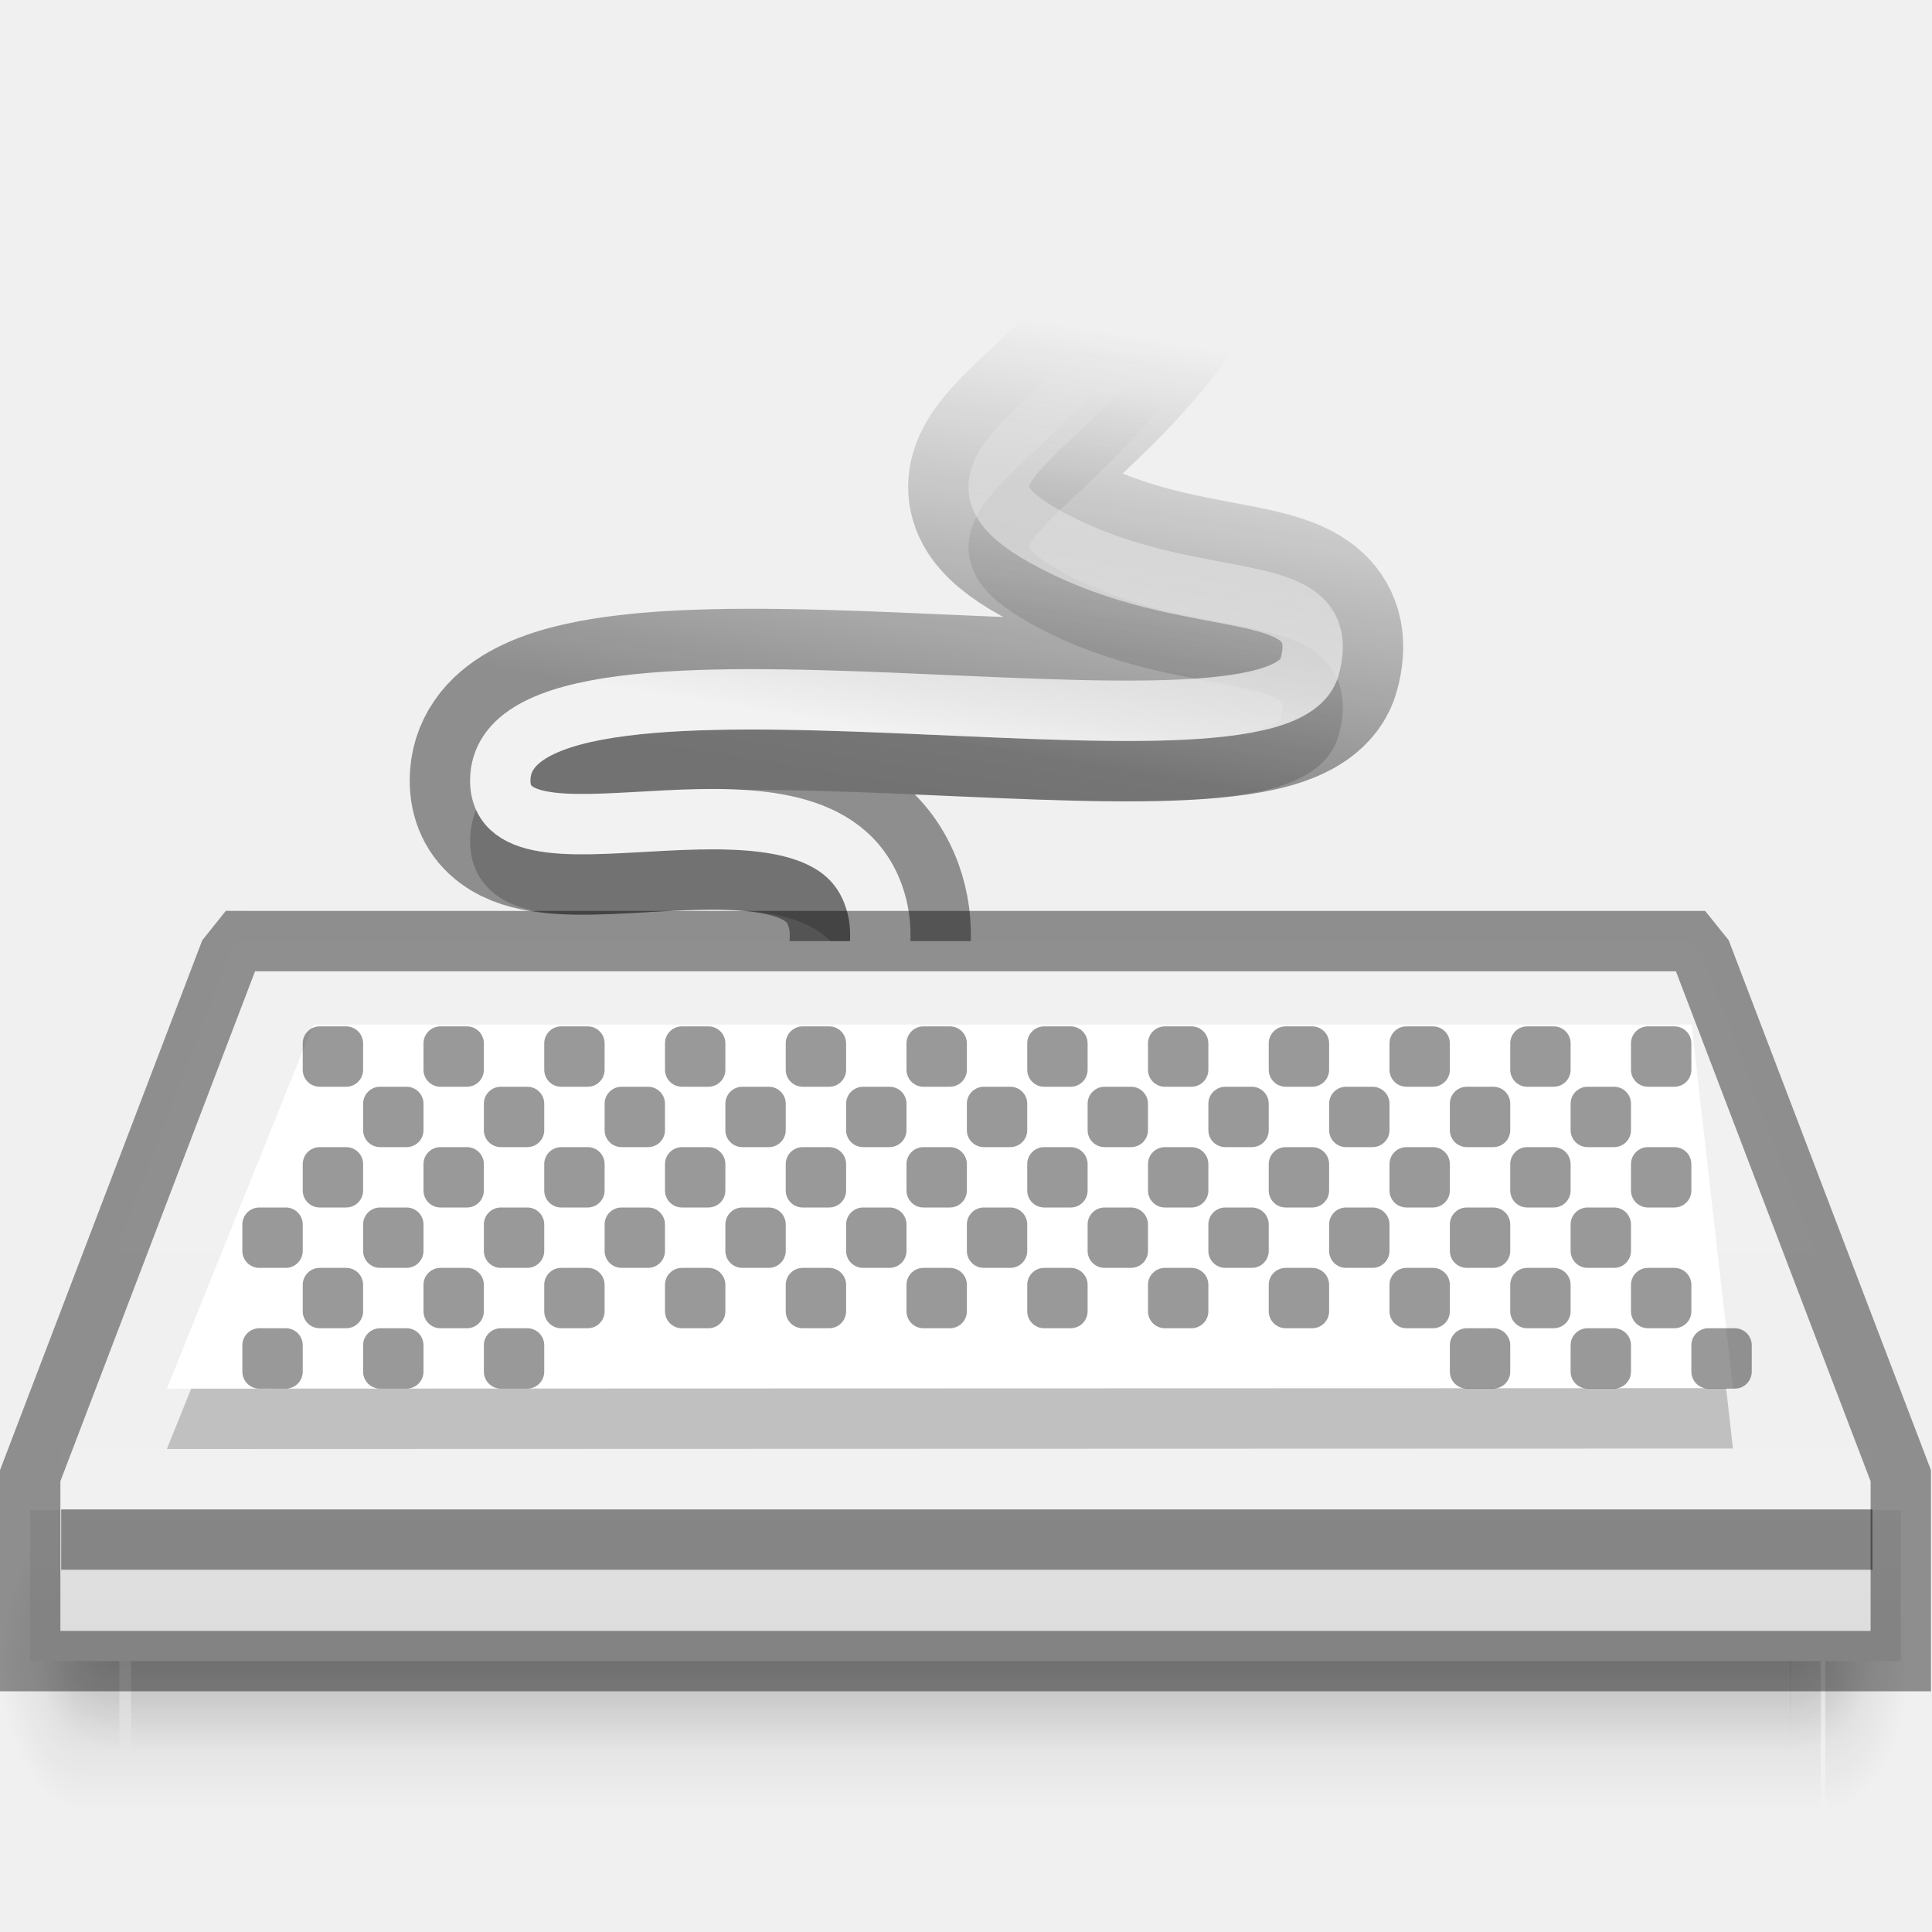
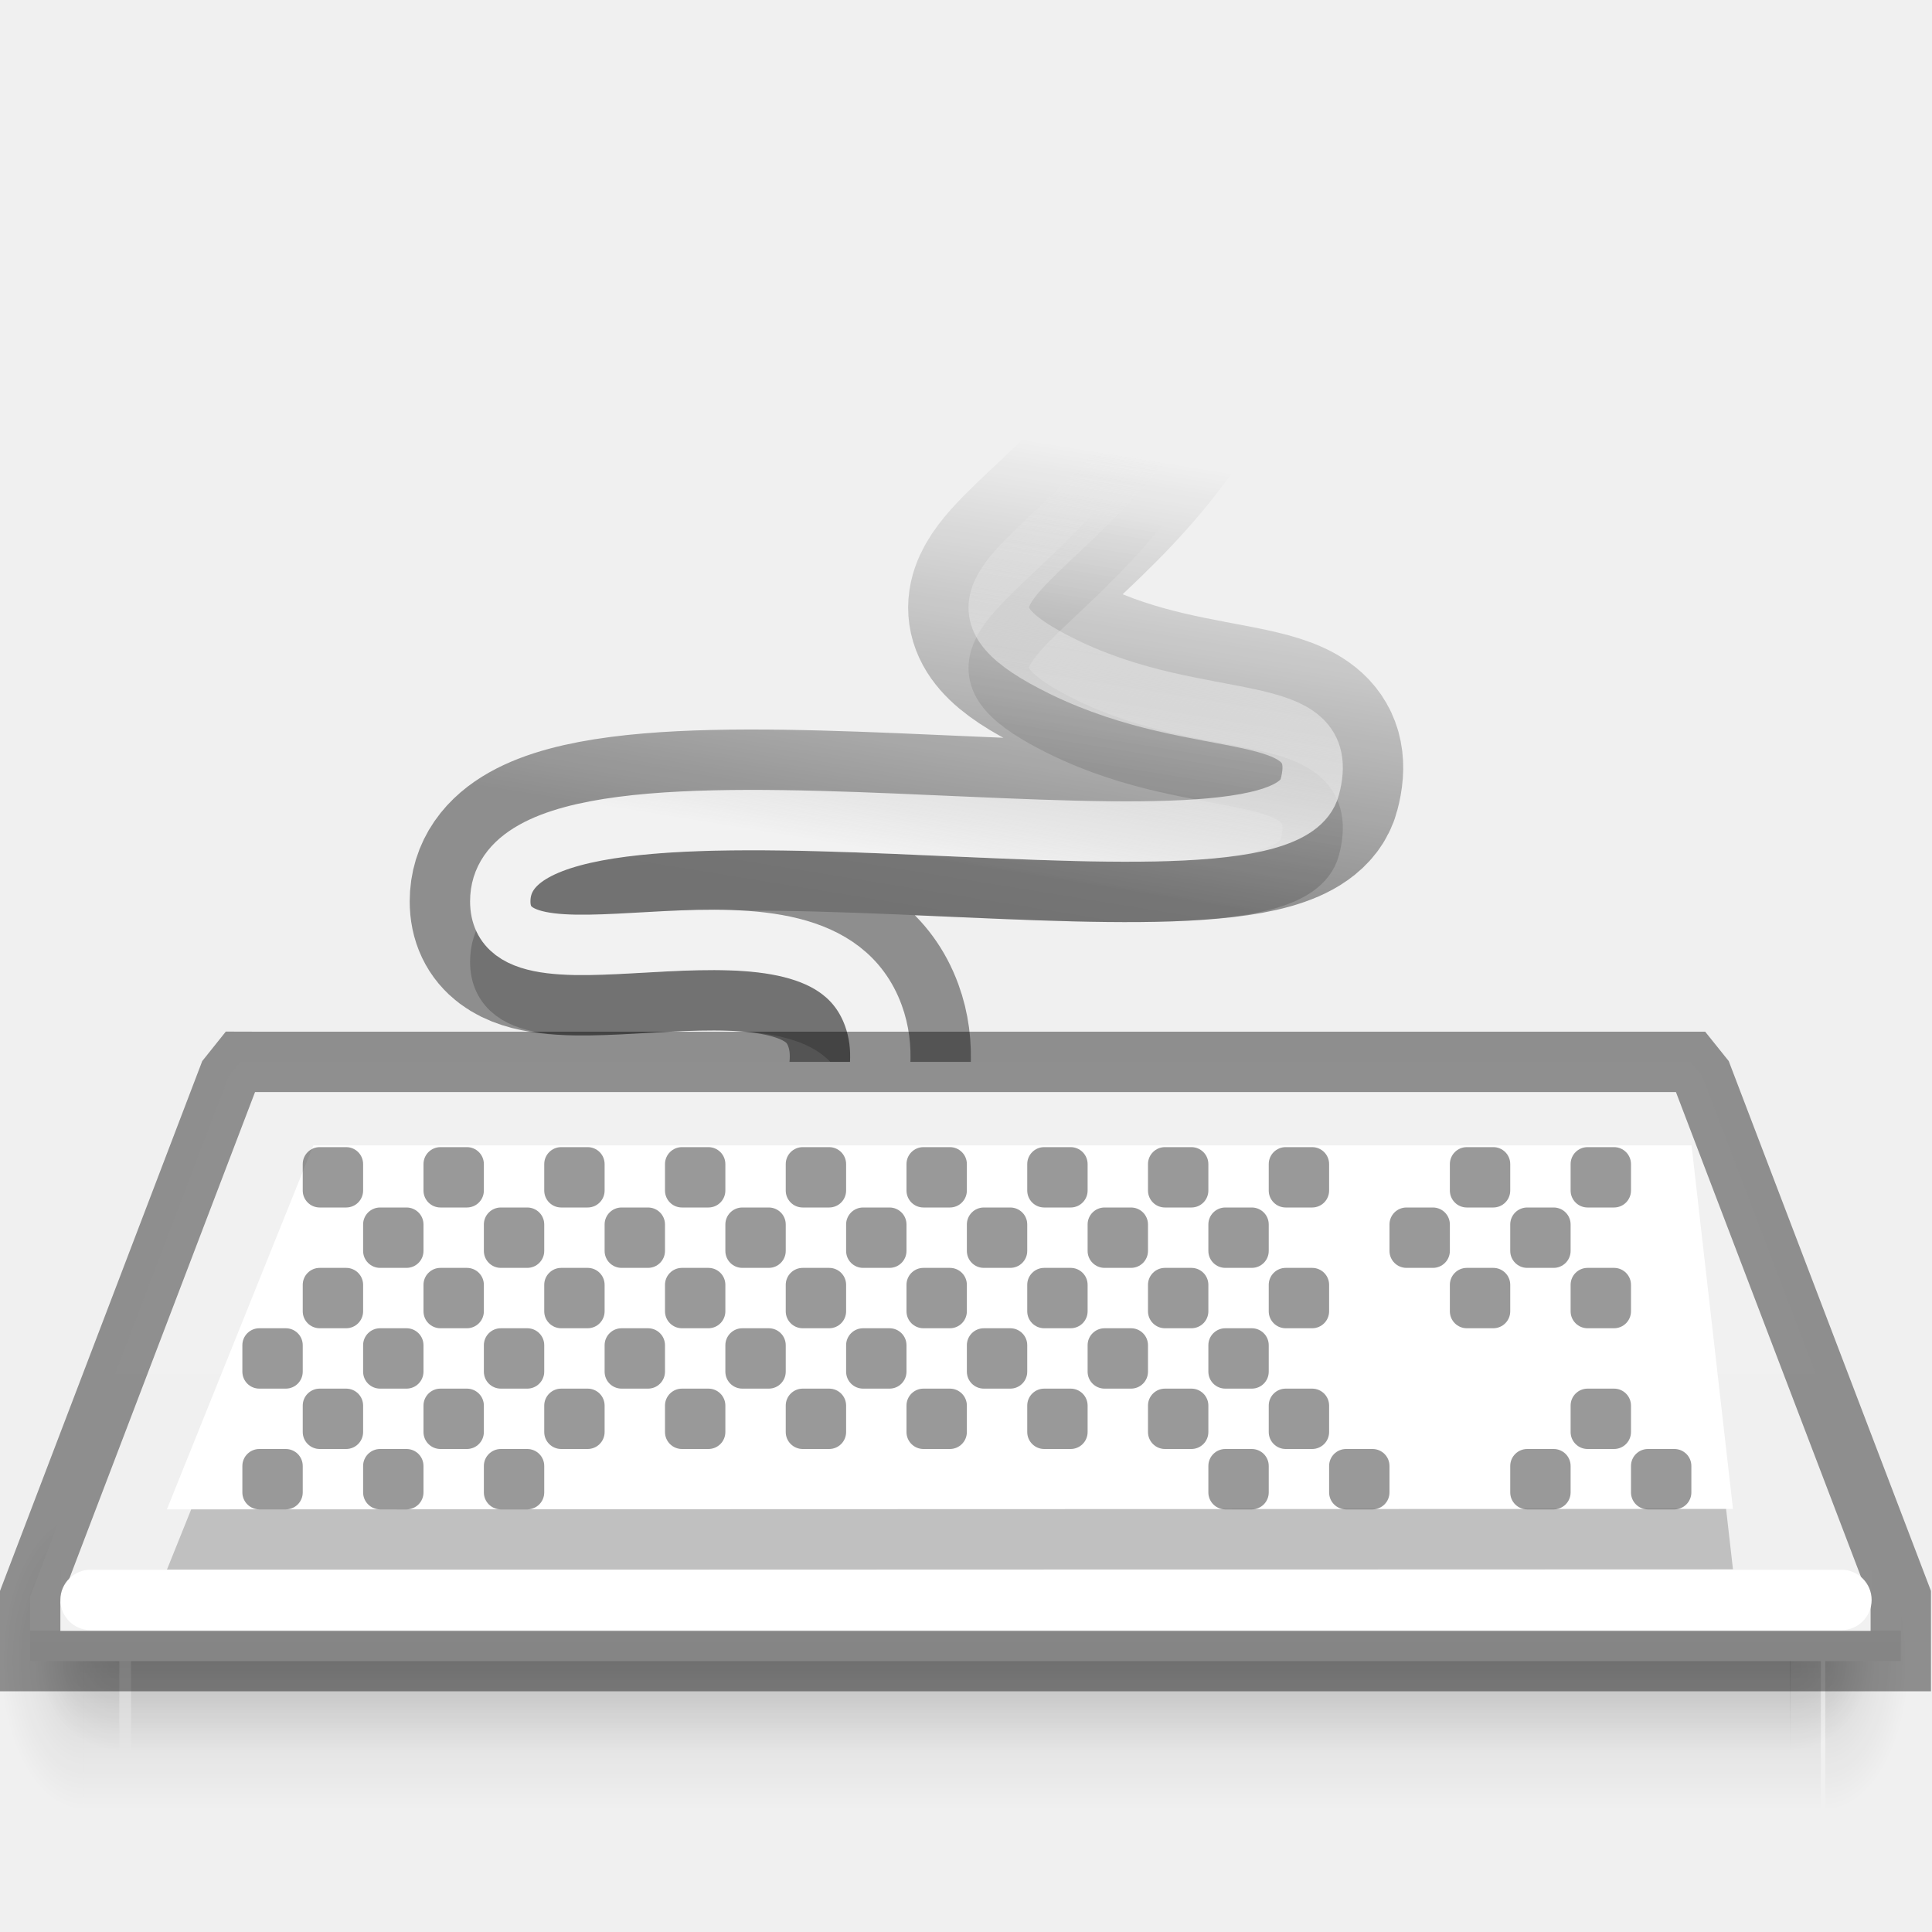
<svg xmlns="http://www.w3.org/2000/svg" xmlns:xlink="http://www.w3.org/1999/xlink" width="32" height="32" id="svg5014" version="1.1">
  <defs id="defs5016">
    <linearGradient id="linearGradient6883">
      <stop id="stop6885" offset="0" style="stop-color:#000000;stop-opacity:1;" />
      <stop id="stop6887" offset="1" style="stop-color:#000000;stop-opacity:0;" />
    </linearGradient>
    <linearGradient id="linearGradient3986">
      <stop style="stop-color:#dddddd;stop-opacity:1;" offset="0" id="stop3988" />
      <stop id="stop3990" offset="0.105" style="stop-color:#e2e2e2;stop-opacity:1;" />
      <stop id="stop3992" offset="0.105" style="stop-color:#f0f0f0;stop-opacity:1;" />
      <stop style="stop-color:#f2f2f2;stop-opacity:1;" offset="1" id="stop3994" />
    </linearGradient>
-     <linearGradient xlink:href="#linearGradient3986" id="linearGradient3129" gradientUnits="userSpaceOnUse" gradientTransform="matrix(1.525424,0,0,1.525424,0.2118645,-1.002969)" x1="10.359" y1="18.358" x2="10.359" y2="5.902" />
+     <linearGradient xlink:href="#linearGradient3986" id="linearGradient3129" gradientUnits="userSpaceOnUse" gradientTransform="matrix(1.525424,0,0,1.525424,0.2118645,0.997031)" x1="10.359" y1="18.358" x2="10.359" y2="5.902" />
    <linearGradient id="linearGradient3960-3">
      <stop style="stop-color:#000000;stop-opacity:0;" offset="0" id="stop3962-1" />
      <stop id="stop3970-3" offset="0.5" style="stop-color:#000000;stop-opacity:1;" />
      <stop style="stop-color:#000000;stop-opacity:0;" offset="1" id="stop3964-2" />
    </linearGradient>
    <linearGradient id="linearGradient3952-0">
      <stop style="stop-color:#000000;stop-opacity:1;" offset="0" id="stop3954-1" />
      <stop style="stop-color:#000000;stop-opacity:0;" offset="1" id="stop3956-6" />
    </linearGradient>
    <linearGradient id="linearGradient3944-3">
      <stop style="stop-color:#000000;stop-opacity:1;" offset="0" id="stop3946-5" />
      <stop style="stop-color:#000000;stop-opacity:0;" offset="1" id="stop3948-5" />
    </linearGradient>
    <linearGradient xlink:href="#linearGradient3960-3" id="linearGradient3183" gradientUnits="userSpaceOnUse" gradientTransform="matrix(1.408418,0,0,1.666667,-9.561478,-51)" x1="25" y1="45" x2="25" y2="42" />
    <radialGradient xlink:href="#linearGradient3952-0" id="radialGradient3185" gradientUnits="userSpaceOnUse" gradientTransform="matrix(1.057143,0,0,1.25,4.6,-32.875)" cx="40" cy="43.5" fx="40" fy="43.5" r="2" />
    <radialGradient xlink:href="#linearGradient3944-3" id="radialGradient3187" gradientUnits="userSpaceOnUse" gradientTransform="matrix(1.057143,0,0,1.25,-6.4,-32.875)" cx="9" cy="43.5" fx="9" fy="43.5" r="2" />
    <linearGradient xlink:href="#linearGradient3960-3" id="linearGradient3189" gradientUnits="userSpaceOnUse" gradientTransform="matrix(1.345764,0,0,1,-7.817562,-22)" x1="25" y1="45" x2="25" y2="42" />
    <radialGradient xlink:href="#linearGradient3952-0" id="radialGradient3191" gradientUnits="userSpaceOnUse" gradientTransform="matrix(1,0,0,0.75,6,-11.125)" cx="40" cy="43.5" fx="40" fy="43.5" r="2" />
    <radialGradient xlink:href="#linearGradient3944-3" id="radialGradient3193" gradientUnits="userSpaceOnUse" gradientTransform="matrix(1,0,0,0.75,-5,-11.125)" cx="9" cy="43.5" fx="9" fy="43.5" r="2" />
    <linearGradient id="linearGradient4118">
      <stop id="stop4120" offset="0" style="stop-color:#dddddd;stop-opacity:1;" />
      <stop style="stop-color:#e2e2e2;stop-opacity:1;" offset="0.141" id="stop4122" />
      <stop style="stop-color:#f0f0f0;stop-opacity:1;" offset="0.141" id="stop4124" />
      <stop id="stop4126" offset="1" style="stop-color:#f2f2f2;stop-opacity:1;" />
    </linearGradient>
    <linearGradient id="linearGradient3832">
      <stop style="stop-color:#babdb6;stop-opacity:1;" offset="0" id="stop3834" />
      <stop style="stop-color:#babdb6;stop-opacity:0;" offset="1" id="stop3836" />
    </linearGradient>
    <linearGradient xlink:href="#linearGradient3832" id="linearGradient5870" gradientUnits="userSpaceOnUse" x1="305.5" y1="83.375" x2="305.5" y2="75.624" />
    <linearGradient xlink:href="#linearGradient3832-4" id="linearGradient5872" gradientUnits="userSpaceOnUse" x1="305.5" y1="83.375" x2="305.5" y2="75.624" />
    <linearGradient id="linearGradient3832-4">
      <stop style="stop-color:#babdb6;stop-opacity:1;" offset="0" id="stop3834-4" />
      <stop style="stop-color:#babdb6;stop-opacity:0;" offset="1" id="stop3836-7" />
    </linearGradient>
    <linearGradient xlink:href="#linearGradient3832-4" id="linearGradient5870-2" gradientUnits="userSpaceOnUse" x1="305.5" y1="83.375" x2="305.5" y2="75.624" />
    <linearGradient xlink:href="#linearGradient4574" id="linearGradient5971" gradientUnits="userSpaceOnUse" gradientTransform="matrix(0.9583333,0,0,1.205857,13.33333,-26.90958)" x1="316.183" y1="83.225" x2="316.183" y2="90.82" />
    <linearGradient id="linearGradient4574">
      <stop style="stop-color:#2e3436;stop-opacity:1" offset="0" id="stop4576" />
      <stop style="stop-color:#888a85;stop-opacity:1" offset="1" id="stop4578" />
    </linearGradient>
    <linearGradient xlink:href="#linearGradient3847" id="linearGradient5982" gradientUnits="userSpaceOnUse" gradientTransform="translate(-1.14832,0.034469)" x1="328.628" y1="74.433" x2="327.479" y2="67.362" />
    <linearGradient id="linearGradient3847">
      <stop style="stop-color:#f2f2f2;stop-opacity:1;" offset="0" id="stop3849" />
      <stop style="stop-color:#ebebeb;stop-opacity:0;" offset="1" id="stop3851" />
    </linearGradient>
-     <linearGradient y2="67.362" x2="327.479" y1="74.433" x1="328.628" gradientTransform="matrix(-1,0,0,1,346.8728,-61.71553)" gradientUnits="userSpaceOnUse" id="linearGradient5033" xlink:href="#linearGradient3847" />
+     <linearGradient y2="67.362" x2="327.479" y1="74.433" x1="328.628" gradientTransform="matrix(-1,0,0,1,346.8728,-59.71553)" gradientUnits="userSpaceOnUse" id="linearGradient5033" xlink:href="#linearGradient3847" />
    <linearGradient xlink:href="#linearGradient6883" id="linearGradient6881" gradientUnits="userSpaceOnUse" gradientTransform="matrix(-1,0,0,1,352.8728,-68.71553)" x1="328.628" y1="74.433" x2="327.479" y2="67.362" />
-     <linearGradient xlink:href="#linearGradient3952-0" id="linearGradient3916" gradientUnits="userSpaceOnUse" gradientTransform="matrix(-1,0,0,1,346.8728,-61.71553)" x1="328.628" y1="74.433" x2="327.479" y2="67.362" />
-     <linearGradient xlink:href="#linearGradient6883" id="linearGradient3918" gradientUnits="userSpaceOnUse" gradientTransform="matrix(-1,0,0,1,346.8728,-60.71553)" x1="328.628" y1="74.433" x2="327.479" y2="67.362" />
+     <linearGradient xlink:href="#linearGradient3952-0" id="linearGradient3916" gradientUnits="userSpaceOnUse" gradientTransform="matrix(-1,0,0,1,346.8728,-59.71553)" x1="328.628" y1="74.433" x2="327.479" y2="67.362" />
+     <linearGradient xlink:href="#linearGradient6883" id="linearGradient3918" gradientUnits="userSpaceOnUse" gradientTransform="matrix(-1,0,0,1,346.8728,-58.71553)" x1="328.628" y1="74.433" x2="327.479" y2="67.362" />
  </defs>
  <g id="layer1">
    <g id="g3175" transform="matrix(0.6588542,0,0,1,-0.6588542,6)">
      <rect y="19" x="3.114" height="5" width="43.661" id="rect3615" style="opacity:0.12;fill:url(#linearGradient3183);fill-opacity:1;stroke:none" />
      <path id="path3617" d="m 46.886,19 0,5 0.529,0 c 0.878,0 1.586,-1.115 1.586,-2.5 0,-1.385 -0.707,-2.5 -1.586,-2.5 z" style="opacity:0.12;fill:url(#radialGradient3185);fill-opacity:1;stroke:none" />
      <path id="path3619" d="M 2.487,19 C 1.663,19 1,20.045 1,21.344 l 0,0.312 C 1,22.955 1.663,24 2.487,24 l 0.628,0 0,-5 z" style="opacity:0.12;fill:url(#radialGradient3187);fill-opacity:1;stroke:none" />
      <rect style="opacity:0.12;fill:url(#linearGradient3189);fill-opacity:1;stroke:none" id="rect3623" width="41.719" height="3" x="4.294" y="20" />
      <path style="opacity:0.12;fill:url(#radialGradient3191);fill-opacity:1;stroke:none" d="m 46,20 0,3 0.5,0 c 0.831,0 1.5,-0.669 1.5,-1.5 0,-0.831 -0.669,-1.5 -1.5,-1.5 z" id="path3625" />
      <path style="opacity:0.12;fill:url(#radialGradient3193);fill-opacity:1;stroke:none" d="m 3.406,20 c -0.779,0 -1.406,0.627 -1.406,1.406 l 0,0.188 c 0,0.779 0.627,1.406 1.406,1.406 l 0.594,0 0,-3 z" id="path3627" />
    </g>
-     <path id="path3146" d="m 11.947,19.75 c 0,0 3.286,-2.835 2.518,-4.932 -0.934,-2.552 -6.179,-0.092 -6.179,-1.889 0,-2.886 12.875,0.084 13.407,-1.889 0.405,-1.503 -1.778,-0.867 -4.08,-1.994 -3.645,-1.784 3.165,-1.778 3.358,-9.864" style="opacity:0.41;fill:none;stroke:url(#linearGradient3916);stroke-width:3;stroke-linecap:butt;stroke-linejoin:miter;stroke-miterlimit:4;stroke-opacity:1;stroke-dasharray:none;display:inline;enable-background:new" />
-     <path id="path6877" d="m 11.947,20.75 c 0,0 3.286,-2.835 2.518,-4.932 -0.934,-2.552 -6.179,-0.092 -6.179,-1.889 0,-2.886 12.875,0.084 13.407,-1.889 0.405,-1.503 -1.778,-0.867 -4.08,-1.994 -3.645,-1.784 3.165,-1.778 3.358,-9.864" style="opacity:0.2;fill:none;stroke:url(#linearGradient3918);stroke-width:1;stroke-linecap:butt;stroke-linejoin:miter;stroke-miterlimit:4;stroke-opacity:1;stroke-dasharray:none;display:inline;enable-background:new" />
-     <path style="fill:none;stroke:url(#linearGradient5033);stroke-width:1;stroke-linecap:butt;stroke-linejoin:miter;stroke-miterlimit:4;stroke-opacity:1;stroke-dasharray:none;display:inline;enable-background:new" d="m 11.947,19.75 c 0,0 3.286,-2.835 2.518,-4.932 -0.934,-2.552 -6.179,-0.092 -6.179,-1.889 0,-2.886 12.875,0.084 13.407,-1.889 0.405,-1.503 -1.778,-0.867 -4.08,-1.994 -3.645,-1.784 3.165,-1.778 3.358,-9.864" id="path3590" />
-     <path id="path3998" d="M 3.98,15.587 3.789,15.826 0.5,24.443 l 0,2.307 0,0.763 0.763,0 29.457,0 0.763,0 0,-0.763 0,-2.307 0,0 0,0 -3.289,-8.617 -0.191,-0.238 -0.334,0 -23.356,0 z" style="fill:url(#linearGradient3129);fill-opacity:1;stroke:none;display:inline" />
-     <path style="opacity:0.1;fill:#ffffff;fill-opacity:1;stroke:none;display:inline" d="m 1.014,25 30,0 0,-1 -30,0 z" id="rect3937" />
-     <path style="opacity:0.41;fill:#000000;fill-opacity:1;stroke:none;display:inline" d="m 1.014,26 30,0 0,-1 -30,0 z" id="rect4753" />
-     <path id="path3195" d="M 3.98,15.587 3.789,15.826 0.5,24.443 l 0,2.307 0,0.763 0.763,0 29.457,0 0.763,0 0,-0.763 0,-2.307 0,0 0,0 -3.289,-8.617 -0.191,-0.238 -0.334,0 -23.356,0 z" style="opacity:0.41;fill:none;stroke:#000000;stroke-opacity:1;display:inline" />
-     <g id="g3242" transform="translate(-0.985703,0)">
+     <path id="path3146" d="m 11.947,21.75 c 0,0 3.286,-2.835 2.518,-4.932 -0.934,-2.552 -6.179,-0.092 -6.179,-1.889 0,-2.886 12.875,0.084 13.407,-1.889 0.405,-1.503 -1.778,-0.867 -4.08,-1.994 -3.645,-1.784 3.165,-1.778 3.358,-9.864" style="opacity:0.41;fill:none;stroke:url(#linearGradient3916);stroke-width:3;stroke-linecap:butt;stroke-linejoin:miter;stroke-miterlimit:4;stroke-opacity:1;stroke-dasharray:none;display:inline;enable-background:new" />
+     <path id="path6877" d="m 11.947,22.75 c 0,0 3.286,-2.835 2.518,-4.932 -0.934,-2.552 -6.179,-0.092 -6.179,-1.889 0,-2.886 12.875,0.084 13.407,-1.889 0.405,-1.503 -1.778,-0.867 -4.08,-1.994 -3.645,-1.784 3.165,-1.778 3.358,-9.864" style="opacity:0.2;fill:none;stroke:url(#linearGradient3918);stroke-width:1;stroke-linecap:butt;stroke-linejoin:miter;stroke-miterlimit:4;stroke-opacity:1;stroke-dasharray:none;display:inline;enable-background:new" />
+     <path style="fill:none;stroke:url(#linearGradient5033);stroke-width:1;stroke-linecap:butt;stroke-linejoin:miter;stroke-miterlimit:4;stroke-opacity:1;stroke-dasharray:none;display:inline;enable-background:new" d="m 11.947,21.75 c 0,0 3.286,-2.835 2.518,-4.932 -0.934,-2.552 -6.179,-0.092 -6.179,-1.889 0,-2.886 12.875,0.084 13.407,-1.889 0.405,-1.503 -1.778,-0.867 -4.08,-1.994 -3.645,-1.784 3.165,-1.778 3.358,-9.864" id="path3590" />
+     <path id="path3998" d="M 3.98,17.587 3.789,17.826 0.5,26.443 l 0,0.307 0,0.763 0.763,0 29.457,0 0.763,0 0,-0.763 0,-0.307 0,0 0,0 -3.289,-8.617 -0.191,-0.238 -0.334,0 -23.356,0 z" style="fill:url(#linearGradient3129);fill-opacity:1;stroke:none;display:inline" />
+     <path style="opacity:0.1;fill:#ffffff;fill-opacity:1;stroke:none;display:inline" d="m 1.014,27 30,0 0,-1 -30,0 z" id="rect3937" />
+     <path id="path3195" d="M 3.98,17.587 3.789,17.826 0.5,26.443 l 0,0.307 0,0.763 0.763,0 29.457,0 0.763,0 0,-0.763 0,-0.307 0,0 0,0 -3.289,-8.617 -0.191,-0.238 -0.334,0 -23.356,0 z" style="opacity:0.41;fill:none;stroke:#000000;stroke-opacity:1;display:inline" />
+     <g id="g3242" transform="translate(-0.985703,2)">
      <path style="opacity:0.2;fill:#000000;fill-opacity:1;fill-rule:evenodd;stroke:none;display:inline;enable-background:new" d="M 6.176,17.971 3.75,24 29.689,23.992 29.003,17.971 z" id="path6474" />
      <path id="path3704" d="M 6.176,16.971 3.75,23 29.689,22.992 29.003,16.971 z" style="fill:#ffffff;fill-opacity:1;fill-rule:evenodd;stroke:none;display:inline;enable-background:new" />
      <rect ry="0.281" rx="0.281" y="19" x="6" height="1" width="1" id="rect4582" style="opacity:0.4;fill:#000000;fill-opacity:1;stroke:none" />
      <rect ry="0.281" rx="0.281" y="21" x="6" height="1" width="1" id="rect4584" style="opacity:0.4;fill:#000000;fill-opacity:1;stroke:none;display:inline;enable-background:new" />
      <rect ry="0.281" rx="0.281" y="22" x="5" height="1" width="1" id="rect4586" style="opacity:0.4;fill:#000000;fill-opacity:1;stroke:none;display:inline;enable-background:new" />
      <rect ry="0.281" rx="0.281" y="20" x="5" height="1" width="1" id="rect4588" style="opacity:0.4;fill:#000000;fill-opacity:1;stroke:none;display:inline;enable-background:new" />
      <rect ry="0.281" rx="0.281" y="20" x="7" height="1" width="1" id="rect4590" style="opacity:0.4;fill:#000000;fill-opacity:1;stroke:none;display:inline;enable-background:new" />
      <rect ry="0.281" rx="0.281" y="22" x="7" height="1" width="1" id="rect4592" style="opacity:0.4;fill:#000000;fill-opacity:1;stroke:none;display:inline;enable-background:new" />
      <rect ry="0.281" rx="0.281" y="19" x="8" height="1" width="1" id="rect4594" style="opacity:0.4;fill:#000000;fill-opacity:1;stroke:none;display:inline;enable-background:new" />
      <rect ry="0.281" rx="0.281" y="19" x="10" height="1" width="1" id="rect4607" style="opacity:0.4;fill:#000000;fill-opacity:1;stroke:none" />
      <rect ry="0.281" rx="0.281" y="21" x="10" height="1" width="1" id="rect4609" style="opacity:0.4;fill:#000000;fill-opacity:1;stroke:none;display:inline;enable-background:new" />
      <rect ry="0.281" rx="0.281" y="22" x="9" height="1" width="1" id="rect4611" style="opacity:0.4;fill:#000000;fill-opacity:1;stroke:none;display:inline;enable-background:new" />
      <rect ry="0.281" rx="0.281" y="20" x="9" height="1" width="1" id="rect4613" style="opacity:0.4;fill:#000000;fill-opacity:1;stroke:none;display:inline;enable-background:new" />
      <rect ry="0.281" rx="0.281" y="20" x="11" height="1" width="1" id="rect4615" style="opacity:0.4;fill:#000000;fill-opacity:1;stroke:none;display:inline;enable-background:new" />
      <rect ry="0.281" rx="0.281" y="19" x="12" height="1" width="1" id="rect4619" style="opacity:0.4;fill:#000000;fill-opacity:1;stroke:none;display:inline;enable-background:new" />
      <rect ry="0.281" rx="0.281" y="21" x="12" height="1" width="1" id="rect4628" style="opacity:0.4;fill:#000000;fill-opacity:1;stroke:none;display:inline;enable-background:new" />
      <rect ry="0.281" rx="0.281" y="21" x="8" height="1" width="1" id="rect4630" style="opacity:0.4;fill:#000000;fill-opacity:1;stroke:none;display:inline;enable-background:new" />
      <rect ry="0.281" rx="0.281" y="19" x="14" height="1" width="1" id="rect4639" style="opacity:0.4;fill:#000000;fill-opacity:1;stroke:none;display:inline;enable-background:new" />
      <rect ry="0.281" rx="0.281" y="21" x="14" height="1" width="1" id="rect4641" style="opacity:0.4;fill:#000000;fill-opacity:1;stroke:none;display:inline;enable-background:new" />
      <rect ry="0.281" rx="0.281" y="20" x="13" height="1" width="1" id="rect4645" style="opacity:0.4;fill:#000000;fill-opacity:1;stroke:none;display:inline;enable-background:new" />
      <rect ry="0.281" rx="0.281" y="20" x="15" height="1" width="1" id="rect4647" style="opacity:0.4;fill:#000000;fill-opacity:1;stroke:none;display:inline;enable-background:new" />
      <rect ry="0.281" rx="0.281" y="19" x="16" height="1" width="1" id="rect4651" style="opacity:0.4;fill:#000000;fill-opacity:1;stroke:none;display:inline;enable-background:new" />
      <rect ry="0.281" rx="0.281" y="19" x="18" height="1" width="1" id="rect4653" style="opacity:0.4;fill:#000000;fill-opacity:1;stroke:none;display:inline;enable-background:new" />
      <rect ry="0.281" rx="0.281" y="21" x="18" height="1" width="1" id="rect4655" style="opacity:0.4;fill:#000000;fill-opacity:1;stroke:none;display:inline;enable-background:new" />
      <rect ry="0.281" rx="0.281" y="20" x="17" height="1" width="1" id="rect4659" style="opacity:0.4;fill:#000000;fill-opacity:1;stroke:none;display:inline;enable-background:new" />
      <rect ry="0.281" rx="0.281" y="20" x="19" height="1" width="1" id="rect4661" style="opacity:0.4;fill:#000000;fill-opacity:1;stroke:none;display:inline;enable-background:new" />
      <rect ry="0.281" rx="0.281" y="19" x="20" height="1" width="1" id="rect4665" style="opacity:0.4;fill:#000000;fill-opacity:1;stroke:none;display:inline;enable-background:new" />
      <rect ry="0.281" rx="0.281" y="21" x="20" height="1" width="1" id="rect4667" style="opacity:0.4;fill:#000000;fill-opacity:1;stroke:none;display:inline;enable-background:new" />
      <rect ry="0.281" rx="0.281" y="21" x="16" height="1" width="1" id="rect4669" style="opacity:0.4;fill:#000000;fill-opacity:1;stroke:none;display:inline;enable-background:new" />
-       <rect ry="0.281" rx="0.281" y="19" x="22" height="1" width="1" id="rect4671" style="opacity:0.4;fill:#000000;fill-opacity:1;stroke:none;display:inline;enable-background:new" />
+       <rect ry="0.281" rx="0.281" y="17" x="22" height="1" width="1" id="rect4671" style="opacity:0.4;fill:#000000;fill-opacity:1;stroke:none;display:inline;enable-background:new" />
      <rect ry="0.281" rx="0.281" y="21" x="22" height="1" width="1" id="rect4673" style="opacity:0.4;fill:#000000;fill-opacity:1;stroke:none;display:inline;enable-background:new" />
      <rect ry="0.281" rx="0.281" y="20" x="21" height="1" width="1" id="rect4677" style="opacity:0.4;fill:#000000;fill-opacity:1;stroke:none;display:inline;enable-background:new" />
-       <rect ry="0.281" rx="0.281" y="20" x="23" height="1" width="1" id="rect4679" style="opacity:0.4;fill:#000000;fill-opacity:1;stroke:none;display:inline;enable-background:new" />
-       <rect ry="0.281" rx="0.281" y="19" x="24" height="1" width="1" id="rect4683" style="opacity:0.4;fill:#000000;fill-opacity:1;stroke:none;display:inline;enable-background:new" />
-       <rect ry="0.281" rx="0.281" y="19" x="26" height="1" width="1" id="rect4685" style="opacity:0.4;fill:#000000;fill-opacity:1;stroke:none;display:inline;enable-background:new" />
-       <rect ry="0.281" rx="0.281" y="21" x="26" height="1" width="1" id="rect4687" style="opacity:0.4;fill:#000000;fill-opacity:1;stroke:none;display:inline;enable-background:new" />
-       <rect ry="0.281" rx="0.281" y="22" x="25" height="1" width="1" id="rect4689" style="opacity:0.4;fill:#000000;fill-opacity:1;stroke:none;display:inline;enable-background:new" />
-       <rect ry="0.281" rx="0.281" y="20" x="25" height="1" width="1" id="rect4691" style="opacity:0.4;fill:#000000;fill-opacity:1;stroke:none;display:inline;enable-background:new" />
-       <rect ry="0.281" rx="0.281" y="20" x="27" height="1" width="1" id="rect4693" style="opacity:0.4;fill:#000000;fill-opacity:1;stroke:none;display:inline;enable-background:new" />
-       <rect ry="0.281" rx="0.281" y="22" x="27" height="1" width="1" id="rect4695" style="opacity:0.4;fill:#000000;fill-opacity:1;stroke:none;display:inline;enable-background:new" />
-       <rect ry="0.281" rx="0.281" y="19" x="28" height="1" width="1" id="rect4697" style="opacity:0.4;fill:#000000;fill-opacity:1;stroke:none;display:inline;enable-background:new" />
-       <rect ry="0.281" rx="0.281" y="21" x="28" height="1" width="1" id="rect4699" style="opacity:0.4;fill:#000000;fill-opacity:1;stroke:none;display:inline;enable-background:new" />
-       <rect ry="0.281" rx="0.281" y="21" x="24" height="1" width="1" id="rect4701" style="opacity:0.4;fill:#000000;fill-opacity:1;stroke:none;display:inline;enable-background:new" />
-       <rect ry="0.281" rx="0.281" y="22" x="29" height="1" width="1" id="rect4708" style="opacity:0.4;fill:#000000;fill-opacity:1;stroke:none;display:inline;enable-background:new" />
+       <rect ry="0.281" rx="0.281" y="19" x="25" height="1" width="1" id="rect4685" style="opacity:0.4;fill:#000000;fill-opacity:1;stroke:none;display:inline;enable-background:new" />
+       <rect ry="0.281" rx="0.281" y="22" x="23" height="1" width="1" id="rect4689" style="opacity:0.4;fill:#000000;fill-opacity:1;stroke:none;display:inline;enable-background:new" />
+       <rect ry="0.281" rx="0.281" y="22" x="26" height="1" width="1" id="rect4695" style="opacity:0.4;fill:#000000;fill-opacity:1;stroke:none;display:inline;enable-background:new" />
+       <rect ry="0.281" rx="0.281" y="19" x="27" height="1" width="1" id="rect4697" style="opacity:0.4;fill:#000000;fill-opacity:1;stroke:none;display:inline;enable-background:new" />
+       <rect ry="0.281" rx="0.281" y="21" x="27" height="1" width="1" id="rect4699" style="opacity:0.4;fill:#000000;fill-opacity:1;stroke:none;display:inline;enable-background:new" />
+       <rect ry="0.281" rx="0.281" y="22" x="28" height="1" width="1" id="rect4708" style="opacity:0.4;fill:#000000;fill-opacity:1;stroke:none;display:inline;enable-background:new" />
      <rect ry="0.281" rx="0.281" y="18" x="7" height="1" width="1" id="rect3477" style="opacity:0.4;fill:#000000;fill-opacity:1;stroke:none" />
      <rect ry="0.281" rx="0.281" y="17" x="6" height="1" width="1" id="rect3483" style="opacity:0.4;fill:#000000;fill-opacity:1;stroke:none;display:inline;enable-background:new" />
      <rect ry="0.281" rx="0.281" y="17" x="8" height="1" width="1" id="rect3485" style="opacity:0.4;fill:#000000;fill-opacity:1;stroke:none;display:inline;enable-background:new" />
      <rect ry="0.281" rx="0.281" y="18" x="9" height="1" width="1" id="rect3489" style="opacity:0.4;fill:#000000;fill-opacity:1;stroke:none;display:inline;enable-background:new" />
      <rect ry="0.281" rx="0.281" y="18" x="11" height="1" width="1" id="rect3491" style="opacity:0.4;fill:#000000;fill-opacity:1;stroke:none" />
      <rect ry="0.281" rx="0.281" y="17" x="10" height="1" width="1" id="rect3497" style="opacity:0.4;fill:#000000;fill-opacity:1;stroke:none;display:inline;enable-background:new" />
      <rect ry="0.281" rx="0.281" y="17" x="12" height="1" width="1" id="rect3499" style="opacity:0.4;fill:#000000;fill-opacity:1;stroke:none;display:inline;enable-background:new" />
      <rect ry="0.281" rx="0.281" y="18" x="13" height="1" width="1" id="rect3501" style="opacity:0.4;fill:#000000;fill-opacity:1;stroke:none;display:inline;enable-background:new" />
      <rect ry="0.281" rx="0.281" y="18" x="15" height="1" width="1" id="rect3507" style="opacity:0.4;fill:#000000;fill-opacity:1;stroke:none;display:inline;enable-background:new" />
      <rect ry="0.281" rx="0.281" y="17" x="14" height="1" width="1" id="rect3511" style="opacity:0.4;fill:#000000;fill-opacity:1;stroke:none;display:inline;enable-background:new" />
      <rect ry="0.281" rx="0.281" y="17" x="16" height="1" width="1" id="rect3513" style="opacity:0.4;fill:#000000;fill-opacity:1;stroke:none;display:inline;enable-background:new" />
      <rect ry="0.281" rx="0.281" y="18" x="17" height="1" width="1" id="rect3515" style="opacity:0.4;fill:#000000;fill-opacity:1;stroke:none;display:inline;enable-background:new" />
      <rect ry="0.281" rx="0.281" y="18" x="19" height="1" width="1" id="rect3517" style="opacity:0.4;fill:#000000;fill-opacity:1;stroke:none;display:inline;enable-background:new" />
      <rect ry="0.281" rx="0.281" y="17" x="18" height="1" width="1" id="rect3521" style="opacity:0.4;fill:#000000;fill-opacity:1;stroke:none;display:inline;enable-background:new" />
      <rect ry="0.281" rx="0.281" y="17" x="20" height="1" width="1" id="rect3523" style="opacity:0.4;fill:#000000;fill-opacity:1;stroke:none;display:inline;enable-background:new" />
      <rect ry="0.281" rx="0.281" y="18" x="21" height="1" width="1" id="rect3525" style="opacity:0.4;fill:#000000;fill-opacity:1;stroke:none;display:inline;enable-background:new" />
-       <rect ry="0.281" rx="0.281" y="18" x="23" height="1" width="1" id="rect3531" style="opacity:0.4;fill:#000000;fill-opacity:1;stroke:none;display:inline;enable-background:new" />
-       <rect ry="0.281" rx="0.281" y="17" x="22" height="1" width="1" id="rect3535" style="opacity:0.4;fill:#000000;fill-opacity:1;stroke:none;display:inline;enable-background:new" />
-       <rect ry="0.281" rx="0.281" y="17" x="24" height="1" width="1" id="rect3537" style="opacity:0.4;fill:#000000;fill-opacity:1;stroke:none;display:inline;enable-background:new" />
-       <rect ry="0.281" rx="0.281" y="18" x="25" height="1" width="1" id="rect3539" style="opacity:0.4;fill:#000000;fill-opacity:1;stroke:none;display:inline;enable-background:new" />
-       <rect ry="0.281" rx="0.281" y="18" x="27" height="1" width="1" id="rect3541" style="opacity:0.4;fill:#000000;fill-opacity:1;stroke:none;display:inline;enable-background:new" />
-       <rect ry="0.281" rx="0.281" y="17" x="26" height="1" width="1" id="rect3547" style="opacity:0.4;fill:#000000;fill-opacity:1;stroke:none;display:inline;enable-background:new" />
-       <rect ry="0.281" rx="0.281" y="17" x="28" height="1" width="1" id="rect3549" style="opacity:0.4;fill:#000000;fill-opacity:1;stroke:none;display:inline;enable-background:new" />
+       <rect ry="0.281" rx="0.281" y="17" x="27" height="1" width="1" id="rect3537" style="opacity:0.4;fill:#000000;fill-opacity:1;stroke:none;display:inline;enable-background:new" />
+       <rect ry="0.281" rx="0.281" y="18" x="24" height="1" width="1" id="rect3539" style="opacity:0.4;fill:#000000;fill-opacity:1;stroke:none;display:inline;enable-background:new" />
+       <rect ry="0.281" rx="0.281" y="18" x="26" height="1" width="1" id="rect3541" style="opacity:0.4;fill:#000000;fill-opacity:1;stroke:none;display:inline;enable-background:new" />
+       <rect ry="0.281" rx="0.281" y="17" x="25" height="1" width="1" id="rect3547" style="opacity:0.4;fill:#000000;fill-opacity:1;stroke:none;display:inline;enable-background:new" />
+       <rect style="opacity:0.4;fill:#000000;fill-opacity:1;stroke:none;display:inline;enable-background:new" id="rect3119" width="1" height="1" x="21" y="22" rx="0.281" ry="0.281" />
+       <rect style="opacity:0.4;fill:#000000;fill-opacity:1;stroke:none;display:inline;enable-background:new" id="rect3121" width="1" height="1" x="22" y="19" rx="0.281" ry="0.281" />
    </g>
+     <rect style="fill:#ffffff" id="rect3117" width="30" height="1" x="1" y="26" ry="0.5" />
  </g>
  <g id="layer2" />
</svg>
